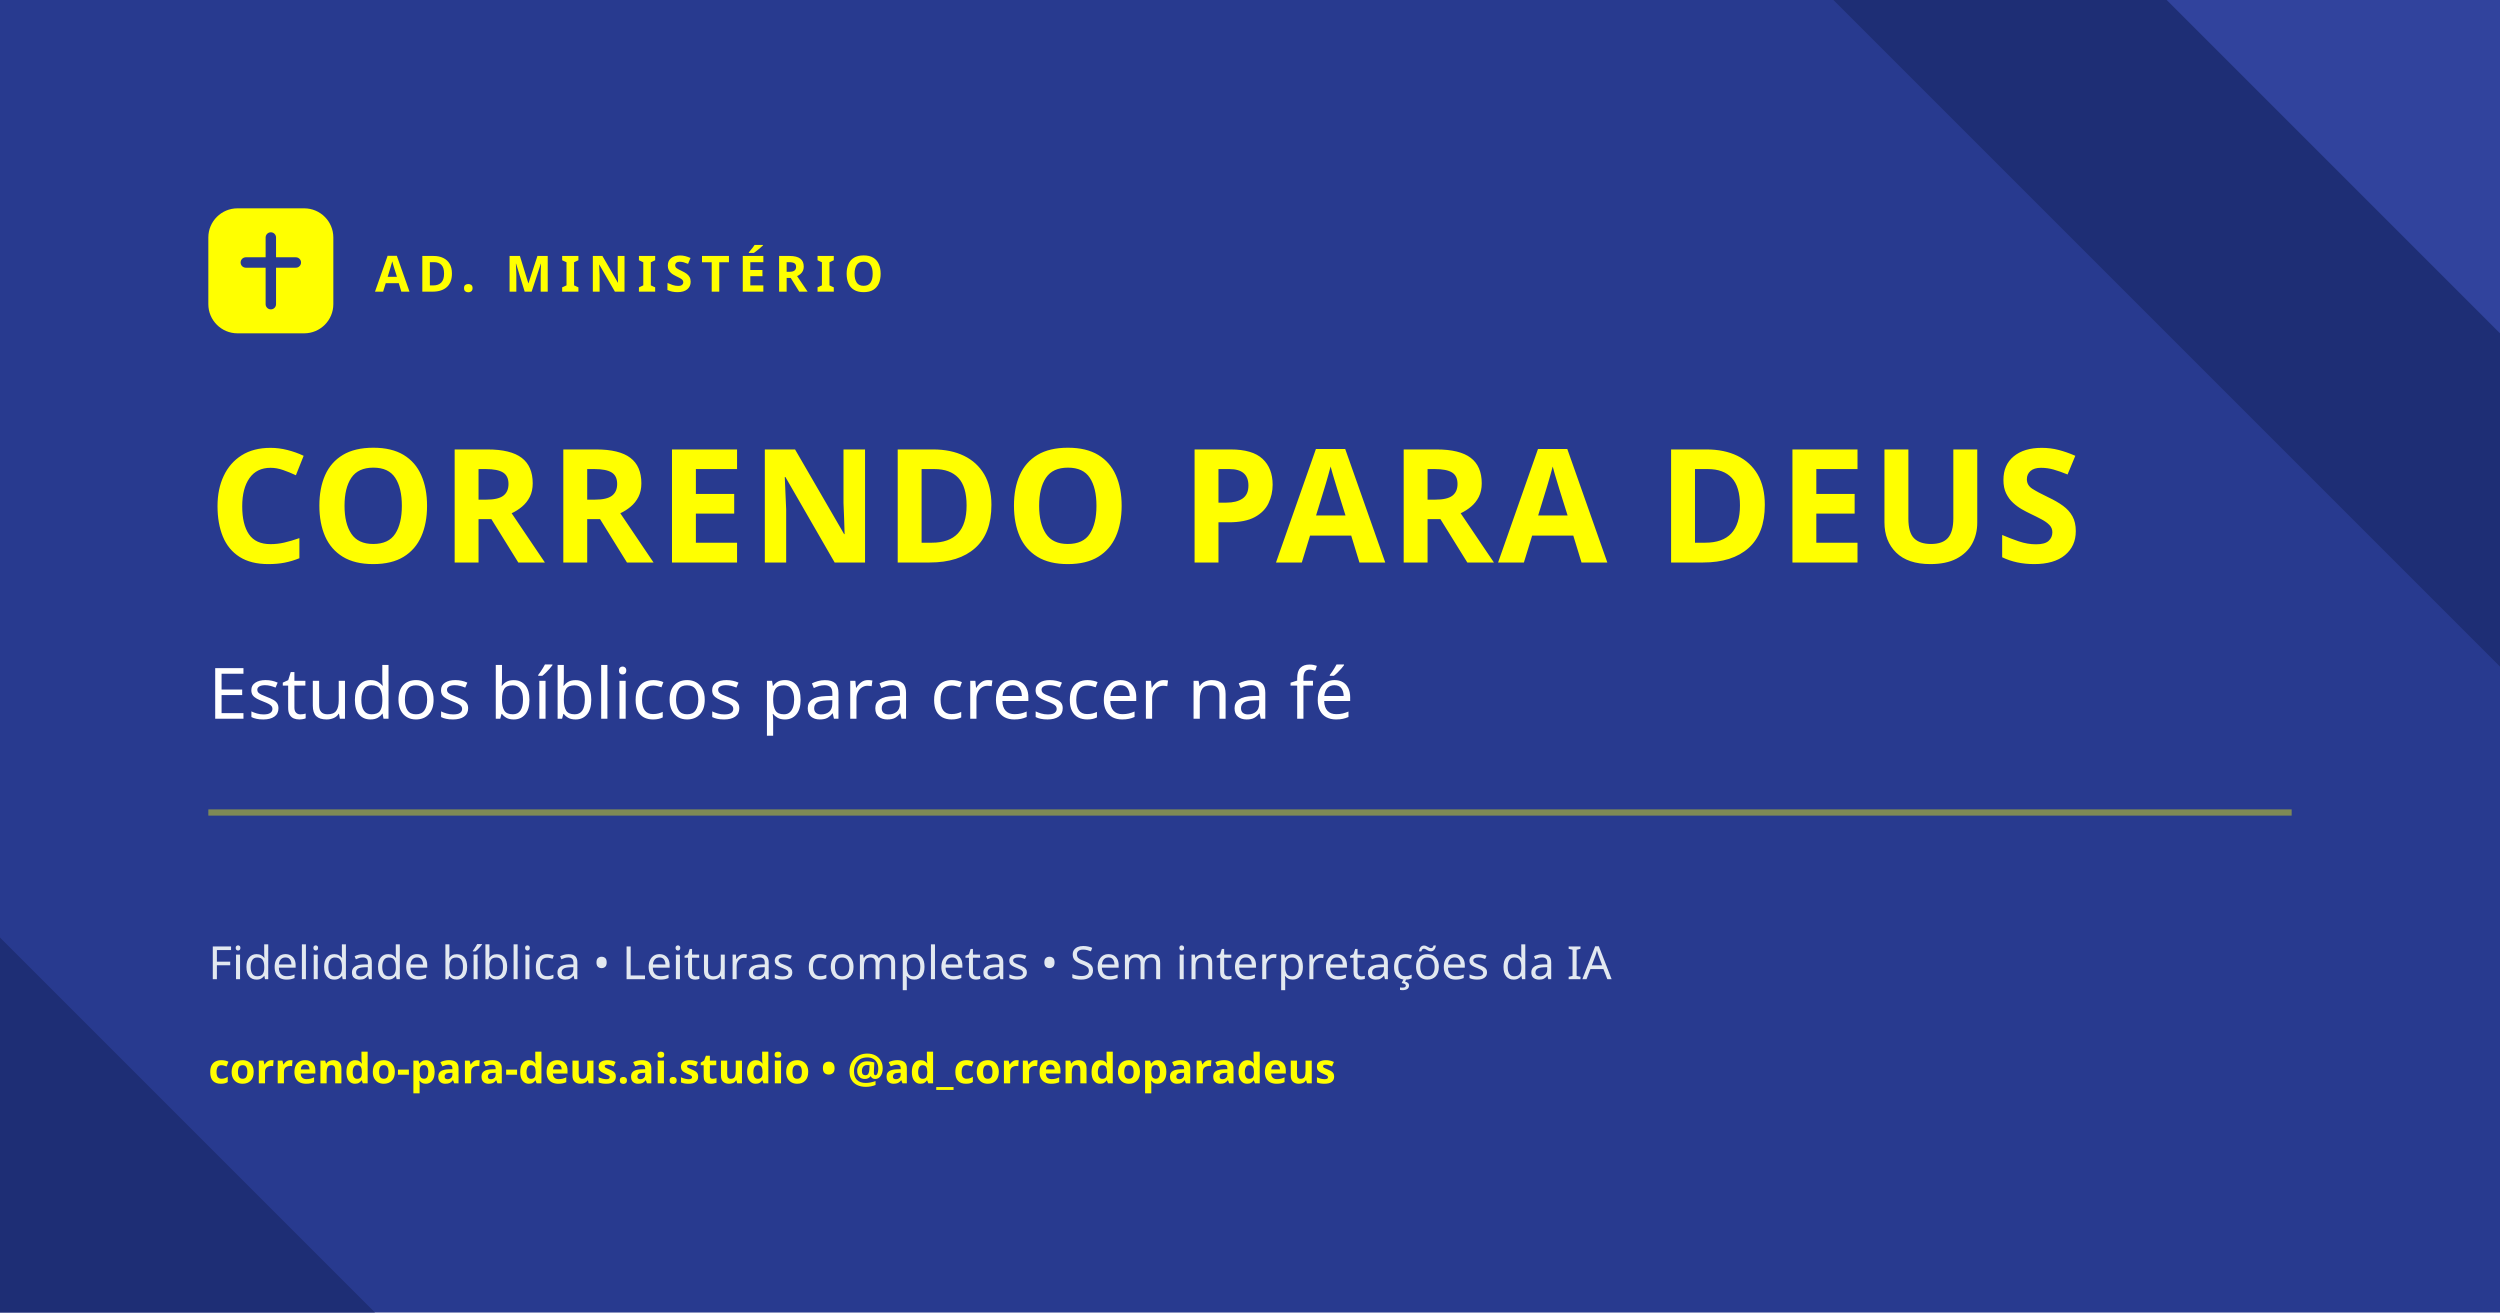
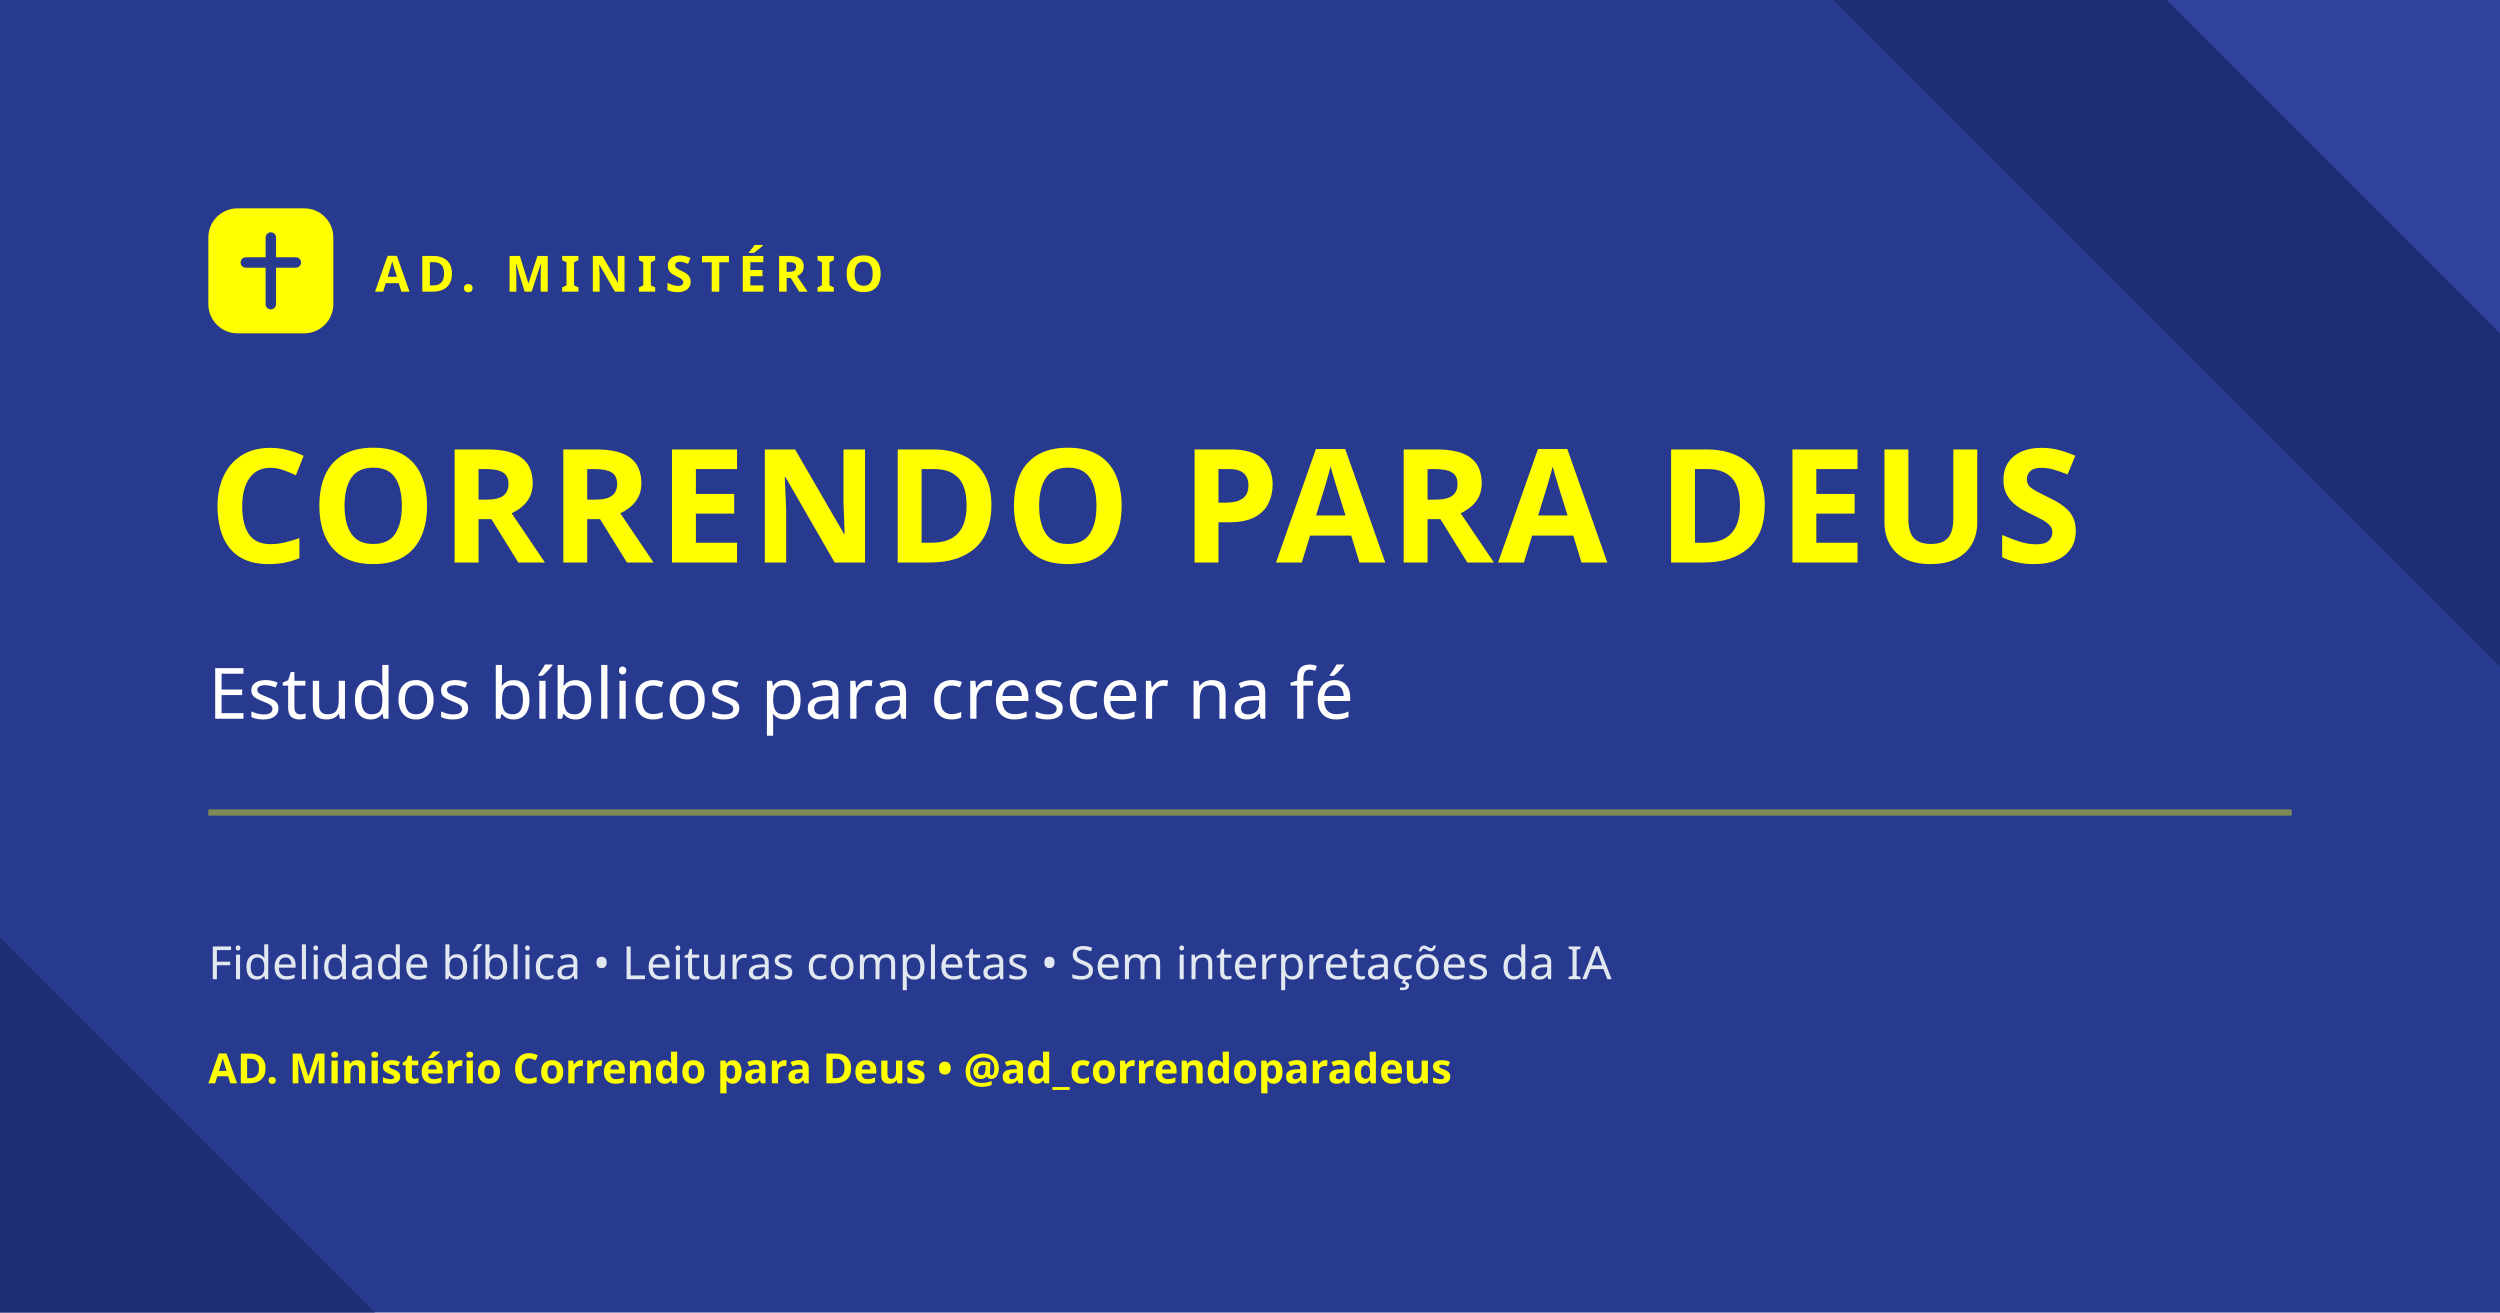
<svg xmlns="http://www.w3.org/2000/svg" width="1200" height="630" viewBox="0 0 1200 630" fill="none">
  <rect width="1200" height="630" fill="#283A8F" />
  <polygon points="1200,0 1200,320 880,0" fill="#1C2B6E" opacity="0.8" />
  <polygon points="1200,0 1200,160 1040,0" fill="#3D52B8" opacity="0.6" />
  <polygon points="0,630 0,450 180,630" fill="#1C2B6E" opacity="0.8" />
  <g transform="translate(100, 100)">
    <rect x="0" y="0" width="60" height="60" rx="14" fill="#FFFF00" />
    <path d="M30 14V46" stroke="#283A8F" stroke-width="5" stroke-linecap="round" />
    <path d="M18 26H42" stroke="#283A8F" stroke-width="5" stroke-linecap="round" />
    <text x="80" y="40" fill="#FFFF00" font-family="Montserrat, system-ui, sans-serif" font-size="24" font-weight="700" letter-spacing="4">AD. MINISTÉRIO</text>
  </g>
  <text x="100" y="270" fill="#FFFF00" font-family="Montserrat, system-ui, sans-serif" font-size="76" font-weight="900" letter-spacing="2">
    CORRENDO PARA DEUS
  </text>
  <text x="100" y="345" fill="#FFFFFF" font-family="Montserrat, system-ui, sans-serif" font-size="34" font-weight="500">
    Estudos bíblicos para crescer na fé
  </text>
  <line x1="100" y1="390" x2="1100" y2="390" stroke="#FFFF00" stroke-width="3" opacity="0.4" />
  <text x="100" y="470" fill="#E2E8F0" font-family="Montserrat, system-ui, sans-serif" font-size="22" font-weight="400">
    Fidelidade bíblica • Leituras completas • Sem interpretações da IA
  </text>
  <text x="100" y="520" fill="#FFFF00" font-family="Montserrat, system-ui, sans-serif" font-size="20" font-weight="600">
-     correndo-para-deus.ai.studio • @ad_correndoparadeus
+     AD. Ministério Correndo para Deus • @ad_correndoparadeus
  </text>
</svg>
